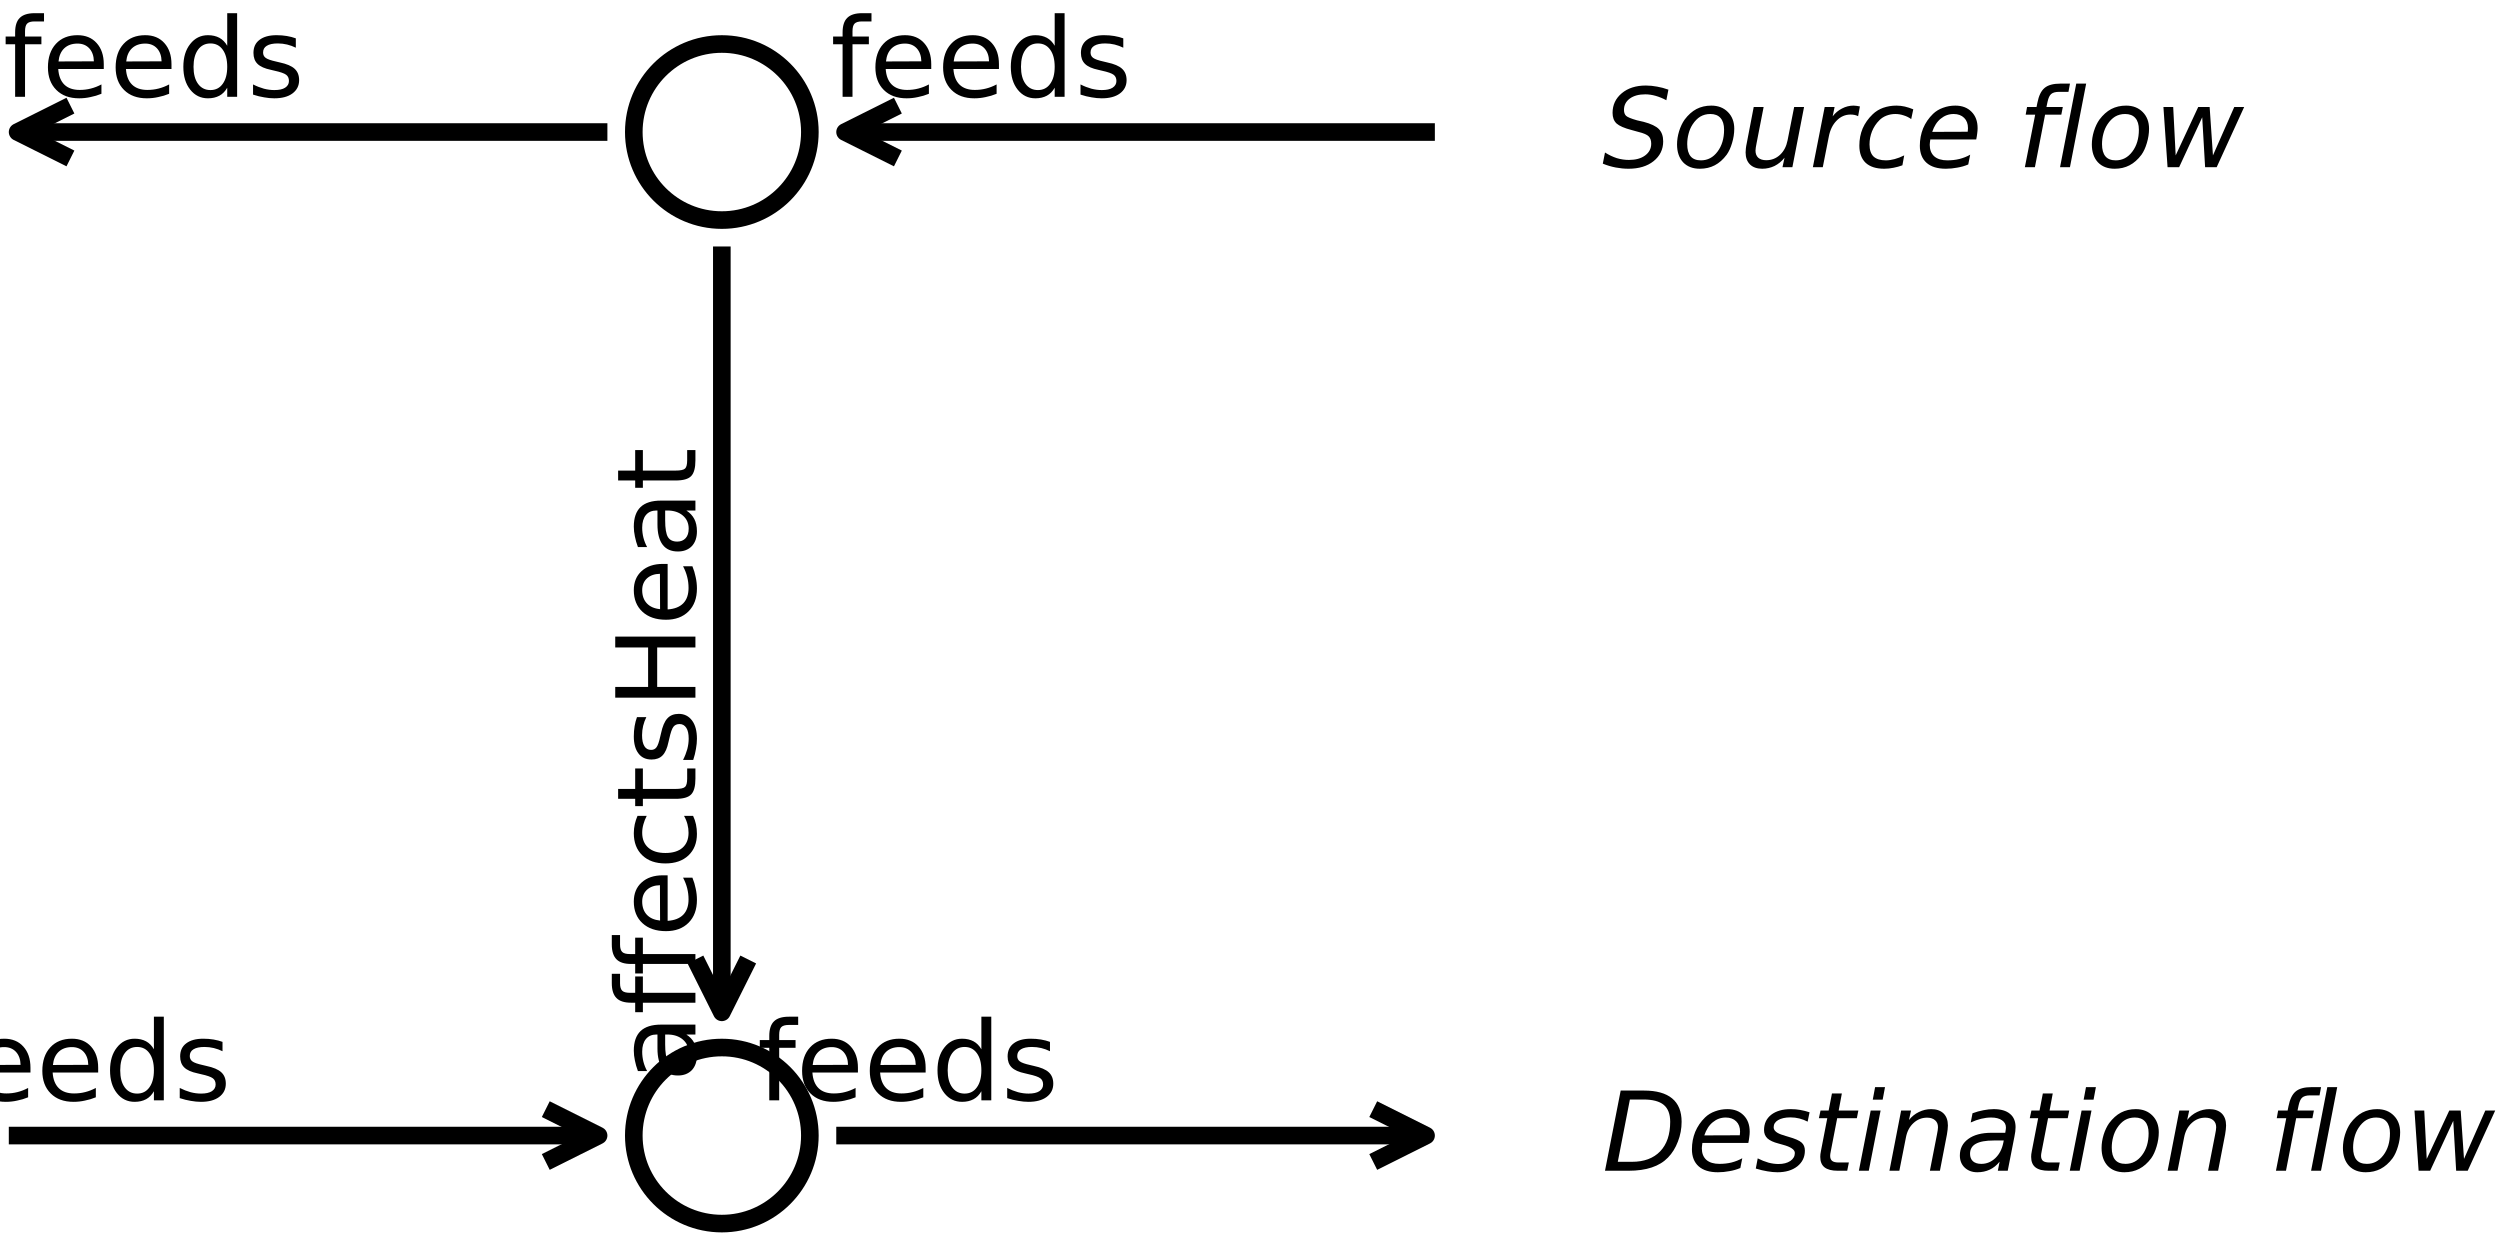
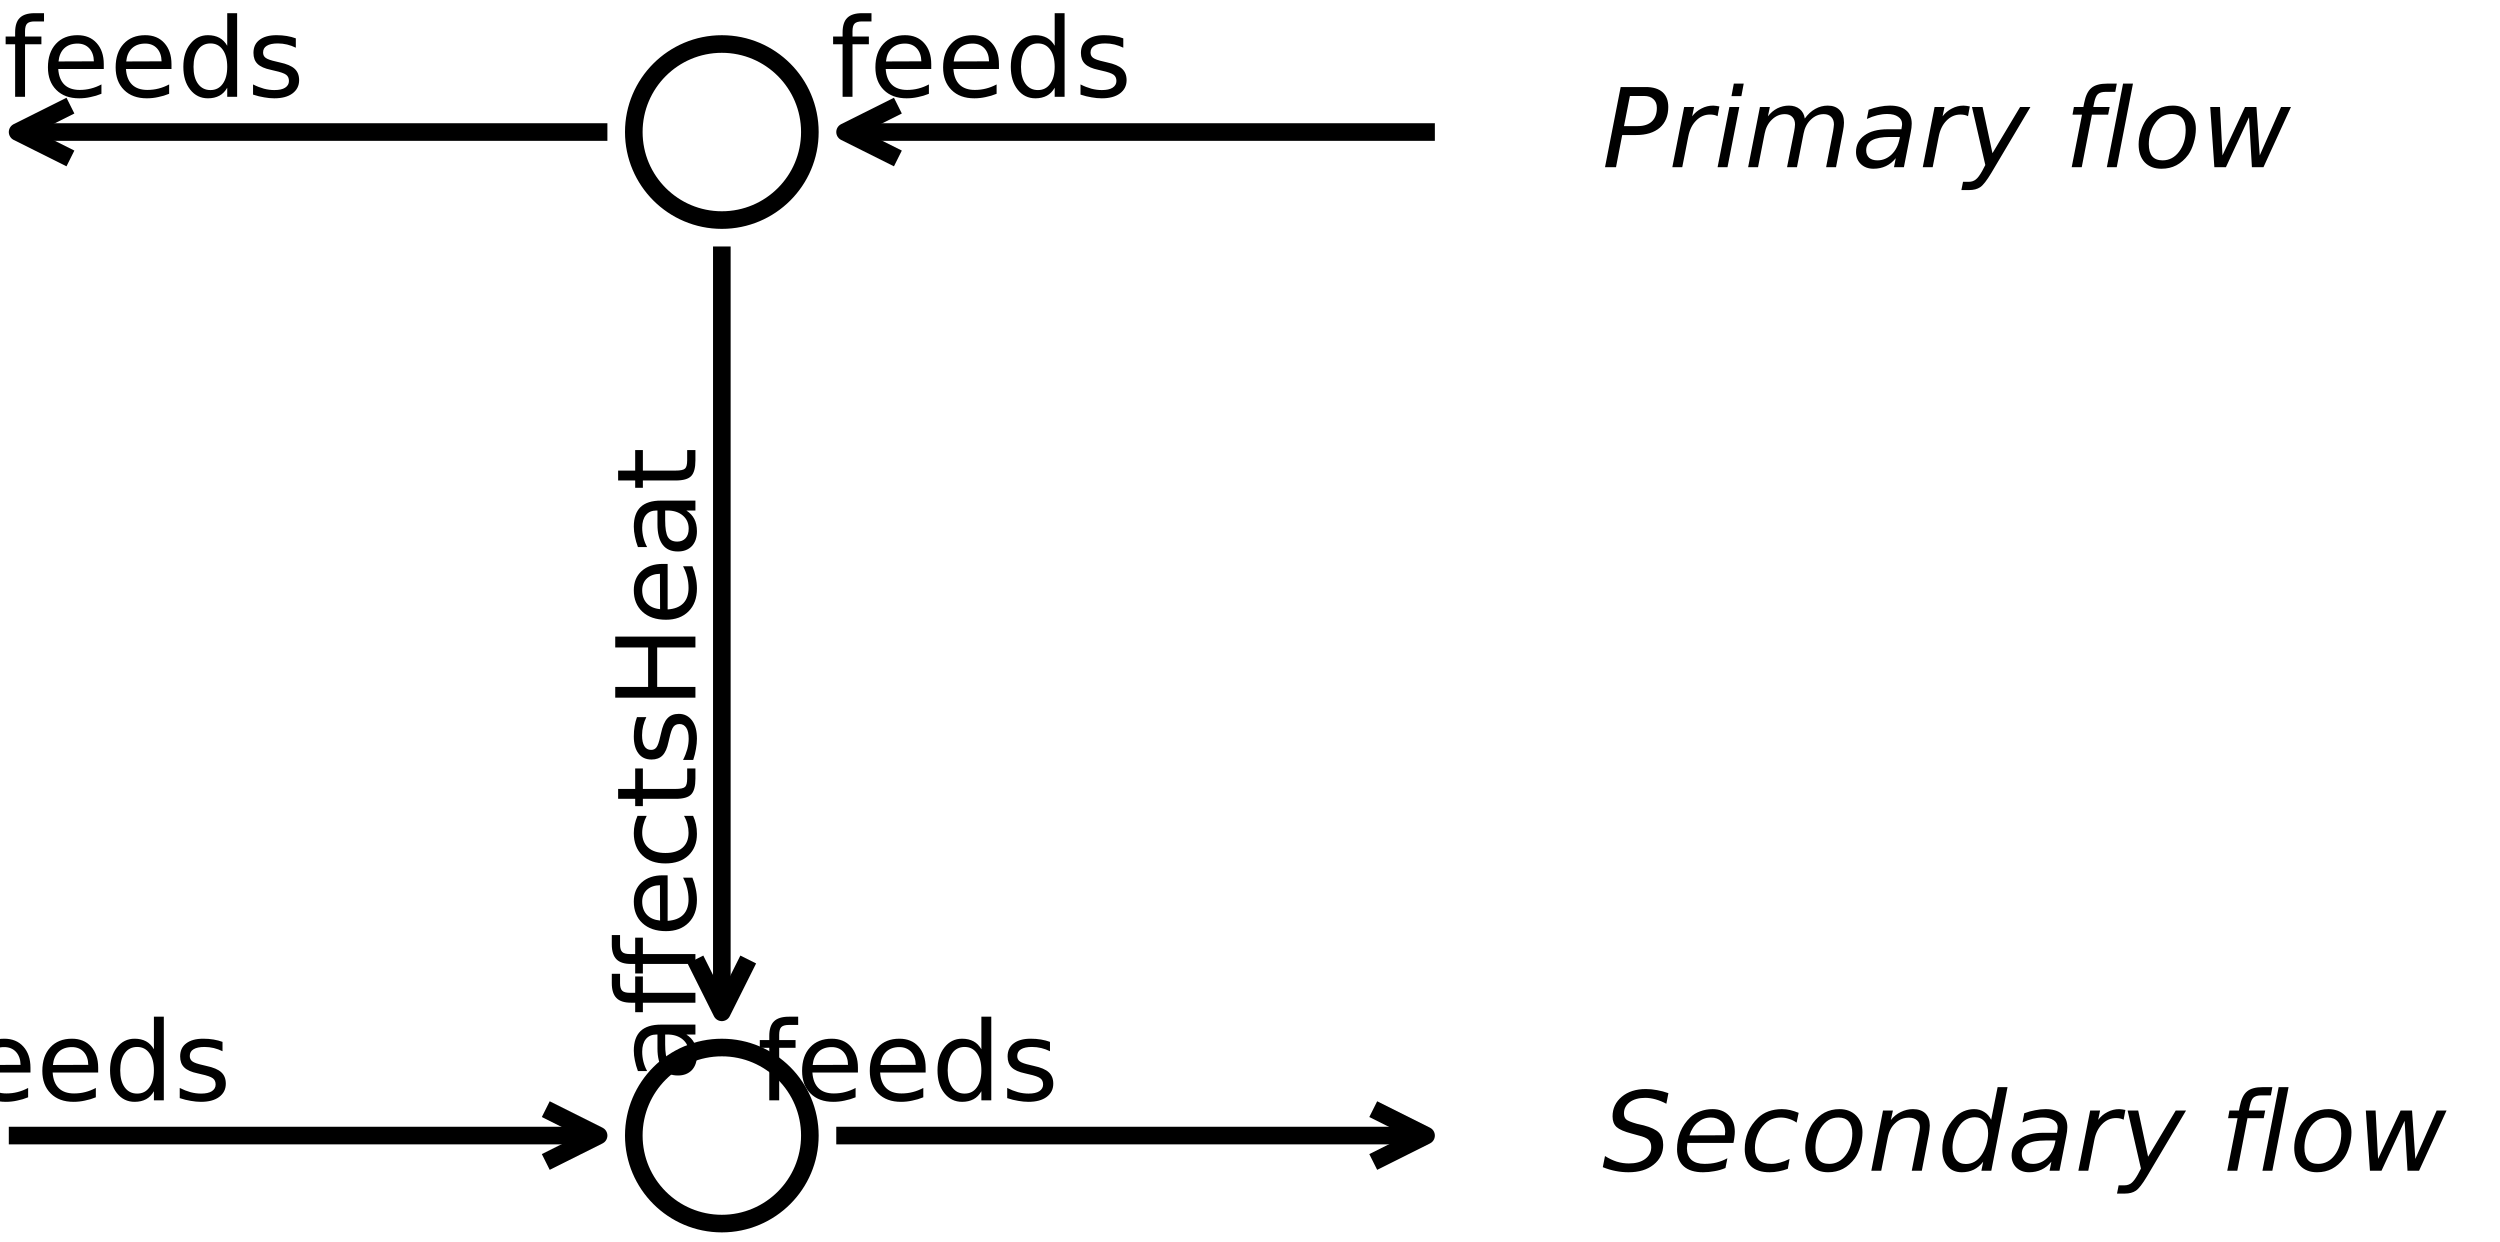
<svg xmlns="http://www.w3.org/2000/svg" width="284" height="141" viewBox="0 0 284 141" id="svg2" version="1.1">
  <defs id="defs4" />
  <g id="layer1" transform="translate(0,-911.3622)">
    <g id="g4416" transform="translate(72,68)">
      <g id="g4214">
        <circle style="color:#000000;clip-rule:nonzero;display:inline;overflow:visible;visibility:visible;opacity:1;isolation:auto;mix-blend-mode:normal;color-interpolation:sRGB;color-interpolation-filters:linearRGB;solid-color:#000000;solid-opacity:1;fill:none;fill-opacity:1;fill-rule:nonzero;stroke:#000000;stroke-width:2;stroke-linecap:butt;stroke-linejoin:miter;stroke-miterlimit:4;stroke-dasharray:none;stroke-dashoffset:0;stroke-opacity:1;color-rendering:auto;image-rendering:auto;shape-rendering:auto;text-rendering:auto;enable-background:accumulate" id="path4150" cx="10" cy="972.362" r="10" />
        <g id="g4181" transform="translate(-0.9999996,1.5999999e-6)">
          <text id="text4152" y="968.362" x="-40" style="font-style:normal;font-variant:normal;font-weight:normal;font-stretch:normal;font-size:12.5px;line-height:125%;font-family:'Bitstream Vera Sans';-inkscape-font-specification:'Bitstream Vera Sans, Normal';text-align:center;letter-spacing:0px;word-spacing:0px;writing-mode:lr-tb;text-anchor:middle;fill:#000000;fill-opacity:1;stroke:none;stroke-width:1px;stroke-linecap:butt;stroke-linejoin:miter;stroke-opacity:1" xml:space="preserve">
            <tspan y="968.362" x="-40" id="tspan4154">feeds</tspan>
          </text>
          <path id="path4156" d="m -70,972.362 67,0" style="fill:none;fill-rule:evenodd;stroke:#000000;stroke-width:2;stroke-linecap:butt;stroke-linejoin:miter;stroke-miterlimit:4;stroke-dasharray:none;stroke-opacity:1" />
          <path id="path4158" d="m -9,969.362 6,3 -6,3" style="fill:none;fill-rule:evenodd;stroke:#000000;stroke-width:2;stroke-linecap:butt;stroke-linejoin:round;stroke-miterlimit:4;stroke-dasharray:none;stroke-opacity:1" />
        </g>
        <g transform="translate(93,1.5999999e-6)" id="g4181-6">
          <text id="text4152-0" y="968.362" x="-40" style="font-style:normal;font-variant:normal;font-weight:normal;font-stretch:normal;font-size:12.5px;line-height:125%;font-family:'Bitstream Vera Sans';-inkscape-font-specification:'Bitstream Vera Sans, Normal';text-align:center;letter-spacing:0px;word-spacing:0px;writing-mode:lr-tb;text-anchor:middle;fill:#000000;fill-opacity:1;stroke:none;stroke-width:1px;stroke-linecap:butt;stroke-linejoin:miter;stroke-opacity:1" xml:space="preserve">
            <tspan y="968.362" x="-40" id="tspan4154-3">feeds</tspan>
          </text>
          <path id="path4156-3" d="m -70,972.362 67,0" style="fill:none;fill-rule:evenodd;stroke:#000000;stroke-width:2;stroke-linecap:butt;stroke-linejoin:miter;stroke-miterlimit:4;stroke-dasharray:none;stroke-opacity:1" />
          <path id="path4158-6" d="m -9,969.362 6,3 -6,3" style="fill:none;fill-rule:evenodd;stroke:#000000;stroke-width:2;stroke-linecap:butt;stroke-linejoin:round;stroke-miterlimit:4;stroke-dasharray:none;stroke-opacity:1" />
        </g>
      </g>
      <g id="g4367">
        <circle style="color:#000000;clip-rule:nonzero;display:inline;overflow:visible;visibility:visible;opacity:1;isolation:auto;mix-blend-mode:normal;color-interpolation:sRGB;color-interpolation-filters:linearRGB;solid-color:#000000;solid-opacity:1;fill:none;fill-opacity:1;fill-rule:nonzero;stroke:#000000;stroke-width:2;stroke-linecap:butt;stroke-linejoin:miter;stroke-miterlimit:4;stroke-dasharray:none;stroke-dashoffset:0;stroke-opacity:1;color-rendering:auto;image-rendering:auto;shape-rendering:auto;text-rendering:auto;enable-background:accumulate" id="path4150-2" cx="10" cy="858.362" r="10" />
        <g id="g4355">
          <text id="text4152-7" y="854.362" x="-32.671" style="font-style:normal;font-variant:normal;font-weight:normal;font-stretch:normal;font-size:12.5px;line-height:125%;font-family:'Bitstream Vera Sans';-inkscape-font-specification:'Bitstream Vera Sans, Normal';text-align:center;letter-spacing:0px;word-spacing:0px;writing-mode:lr-tb;text-anchor:middle;fill:#000000;fill-opacity:1;stroke:none;stroke-width:1px;stroke-linecap:butt;stroke-linejoin:miter;stroke-opacity:1" xml:space="preserve">
            <tspan y="854.362" x="-32.671" id="tspan4154-2">feeds</tspan>
          </text>
          <path id="path4156-5" d="m -3,858.362 -67,0" style="fill:none;fill-rule:evenodd;stroke:#000000;stroke-width:2;stroke-linecap:butt;stroke-linejoin:miter;stroke-miterlimit:4;stroke-dasharray:none;stroke-opacity:1" />
          <path id="path4158-3" d="m -64,855.362 -6,3 6,3" style="fill:none;fill-rule:evenodd;stroke:#000000;stroke-width:2;stroke-linecap:butt;stroke-linejoin:round;stroke-miterlimit:4;stroke-dasharray:none;stroke-opacity:1" />
        </g>
        <g id="g4361">
          <text id="text4152-0-6" y="854.362" x="61.329" style="font-style:normal;font-variant:normal;font-weight:normal;font-stretch:normal;font-size:12.5px;line-height:125%;font-family:'Bitstream Vera Sans';-inkscape-font-specification:'Bitstream Vera Sans, Normal';text-align:center;letter-spacing:0px;word-spacing:0px;writing-mode:lr-tb;text-anchor:middle;fill:#000000;fill-opacity:1;stroke:none;stroke-width:1px;stroke-linecap:butt;stroke-linejoin:miter;stroke-opacity:1" xml:space="preserve">
            <tspan y="854.362" x="61.329" id="tspan4154-3-8">feeds</tspan>
          </text>
          <path id="path4156-3-1" d="m 91,858.362 -67,0" style="fill:none;fill-rule:evenodd;stroke:#000000;stroke-width:2;stroke-linecap:butt;stroke-linejoin:miter;stroke-miterlimit:4;stroke-dasharray:none;stroke-opacity:1" />
          <path id="path4158-6-3" d="m 30,855.362 -6,3 6,3" style="fill:none;fill-rule:evenodd;stroke:#000000;stroke-width:2;stroke-linecap:butt;stroke-linejoin:round;stroke-miterlimit:4;stroke-dasharray:none;stroke-opacity:1" />
        </g>
      </g>
      <g transform="translate(-100,-11)" id="g4317">
        <text xml:space="preserve" style="font-style:normal;font-variant:normal;font-weight:normal;font-stretch:normal;font-size:12.5px;line-height:125%;font-family:'Bitstream Vera Sans';-inkscape-font-specification:'Bitstream Vera Sans, Normal';text-align:center;letter-spacing:0px;word-spacing:0px;writing-mode:lr-tb;text-anchor:middle;fill:#000000;fill-opacity:1;stroke:none;stroke-width:1px;stroke-linecap:butt;stroke-linejoin:miter;stroke-opacity:1" x="-923.362" y="107" id="text4152-7-4" transform="matrix(0,-1,1,0,0,0)">
          <tspan id="tspan4154-2-0" x="-923.362" y="107">affectsHeat</tspan>
        </text>
        <path style="fill:none;fill-rule:evenodd;stroke:#000000;stroke-width:2;stroke-linecap:butt;stroke-linejoin:miter;stroke-miterlimit:4;stroke-dasharray:none;stroke-opacity:1" d="m 110,882.362 0,87" id="path4156-5-3" />
        <path style="fill:none;fill-rule:evenodd;stroke:#000000;stroke-width:2;stroke-linecap:butt;stroke-linejoin:round;stroke-miterlimit:4;stroke-dasharray:none;stroke-opacity:1" d="m 113,963.362 -3,6 -3,-6" id="path4158-3-5" />
      </g>
      <text id="text4152-7-7" y="862.362" x="110" style="font-style:oblique;font-variant:normal;font-weight:normal;font-stretch:normal;font-size:12.5px;line-height:125%;font-family:'Bitstream Vera Sans';-inkscape-font-specification:'Bitstream Vera Sans, Oblique';text-align:start;letter-spacing:0px;word-spacing:0px;writing-mode:lr-tb;text-anchor:start;fill:#000000;fill-opacity:1;stroke:none;stroke-width:1px;stroke-linecap:butt;stroke-linejoin:miter;stroke-opacity:1" xml:space="preserve">
-         <tspan y="862.362" x="110" id="tspan4154-2-9">Source flow</tspan>
+         <tspan y="862.362" x="110" id="tspan4154-2-9">Primary flow</tspan>
      </text>
      <text id="text4152-7-7-2" y="976.362" x="110" style="font-style:oblique;font-variant:normal;font-weight:normal;font-stretch:normal;font-size:12.5px;line-height:125%;font-family:'Bitstream Vera Sans';-inkscape-font-specification:'Bitstream Vera Sans, Oblique';text-align:start;letter-spacing:0px;word-spacing:0px;writing-mode:lr-tb;text-anchor:start;fill:#000000;fill-opacity:1;stroke:none;stroke-width:1px;stroke-linecap:butt;stroke-linejoin:miter;stroke-opacity:1" xml:space="preserve">
-         <tspan y="976.362" x="110" id="tspan4154-2-9-2">Destination flow</tspan>
+         <tspan y="976.362" x="110" id="tspan4154-2-9-2">Secondary flow</tspan>
      </text>
    </g>
  </g>
</svg>
